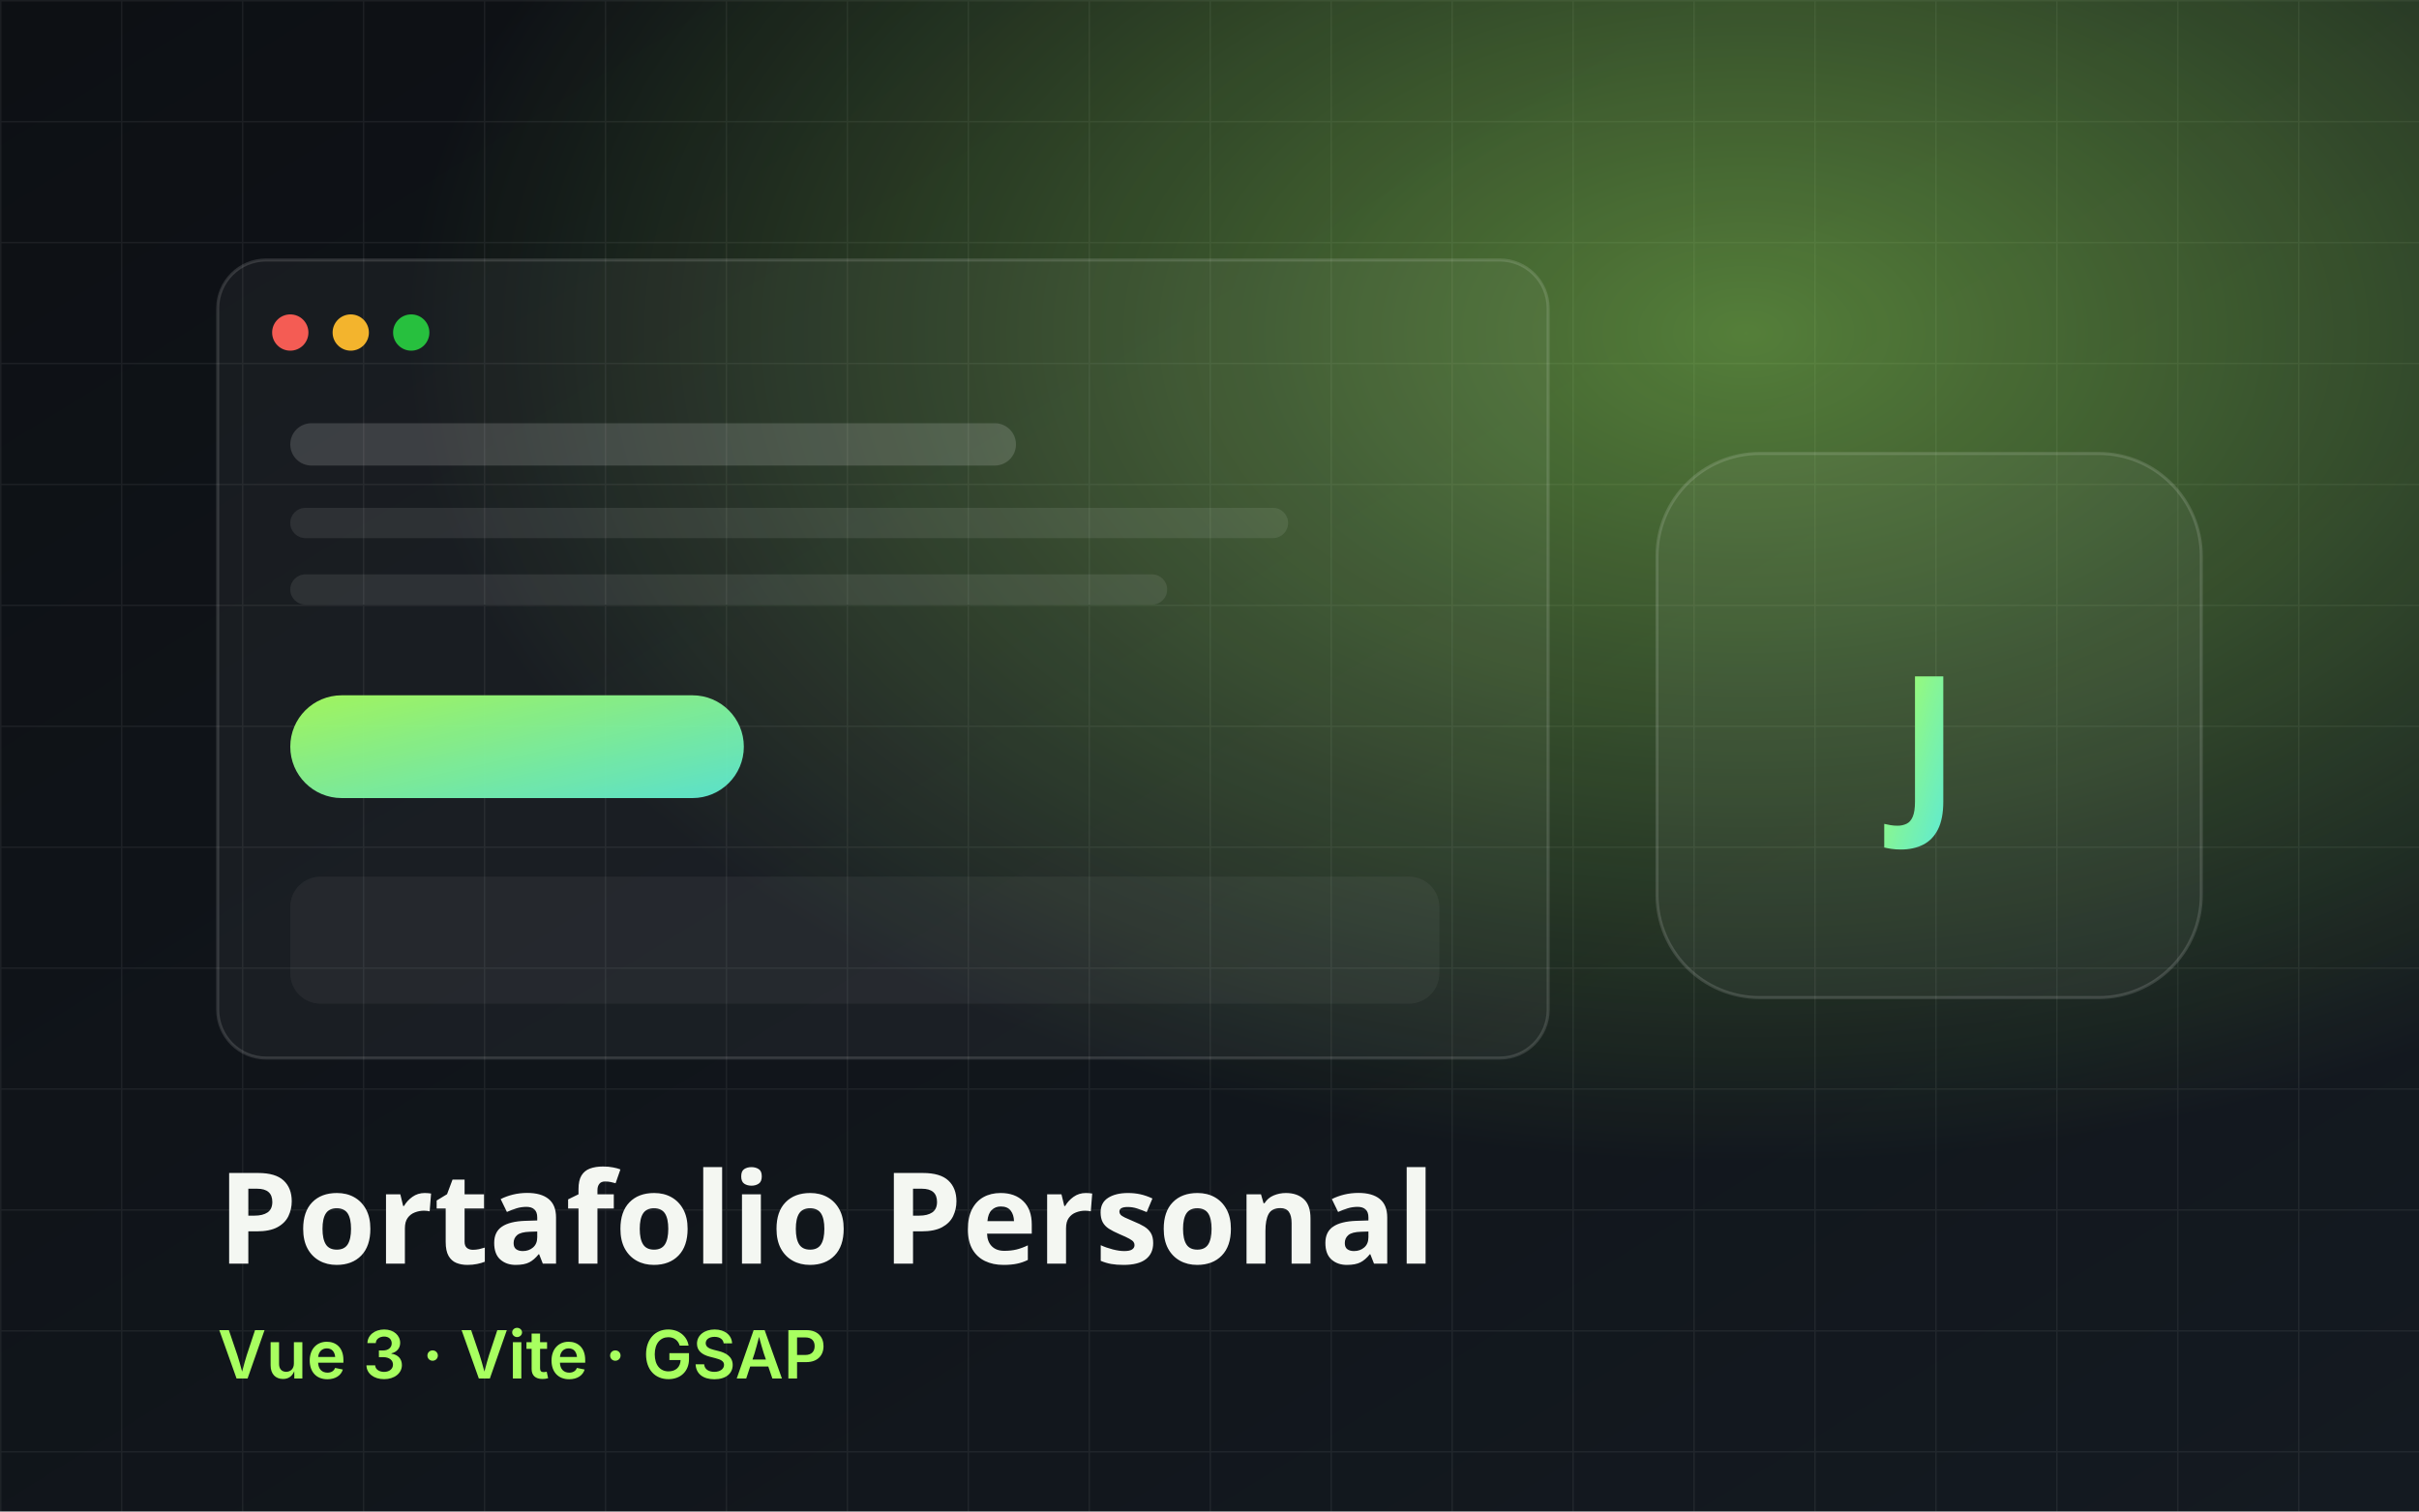
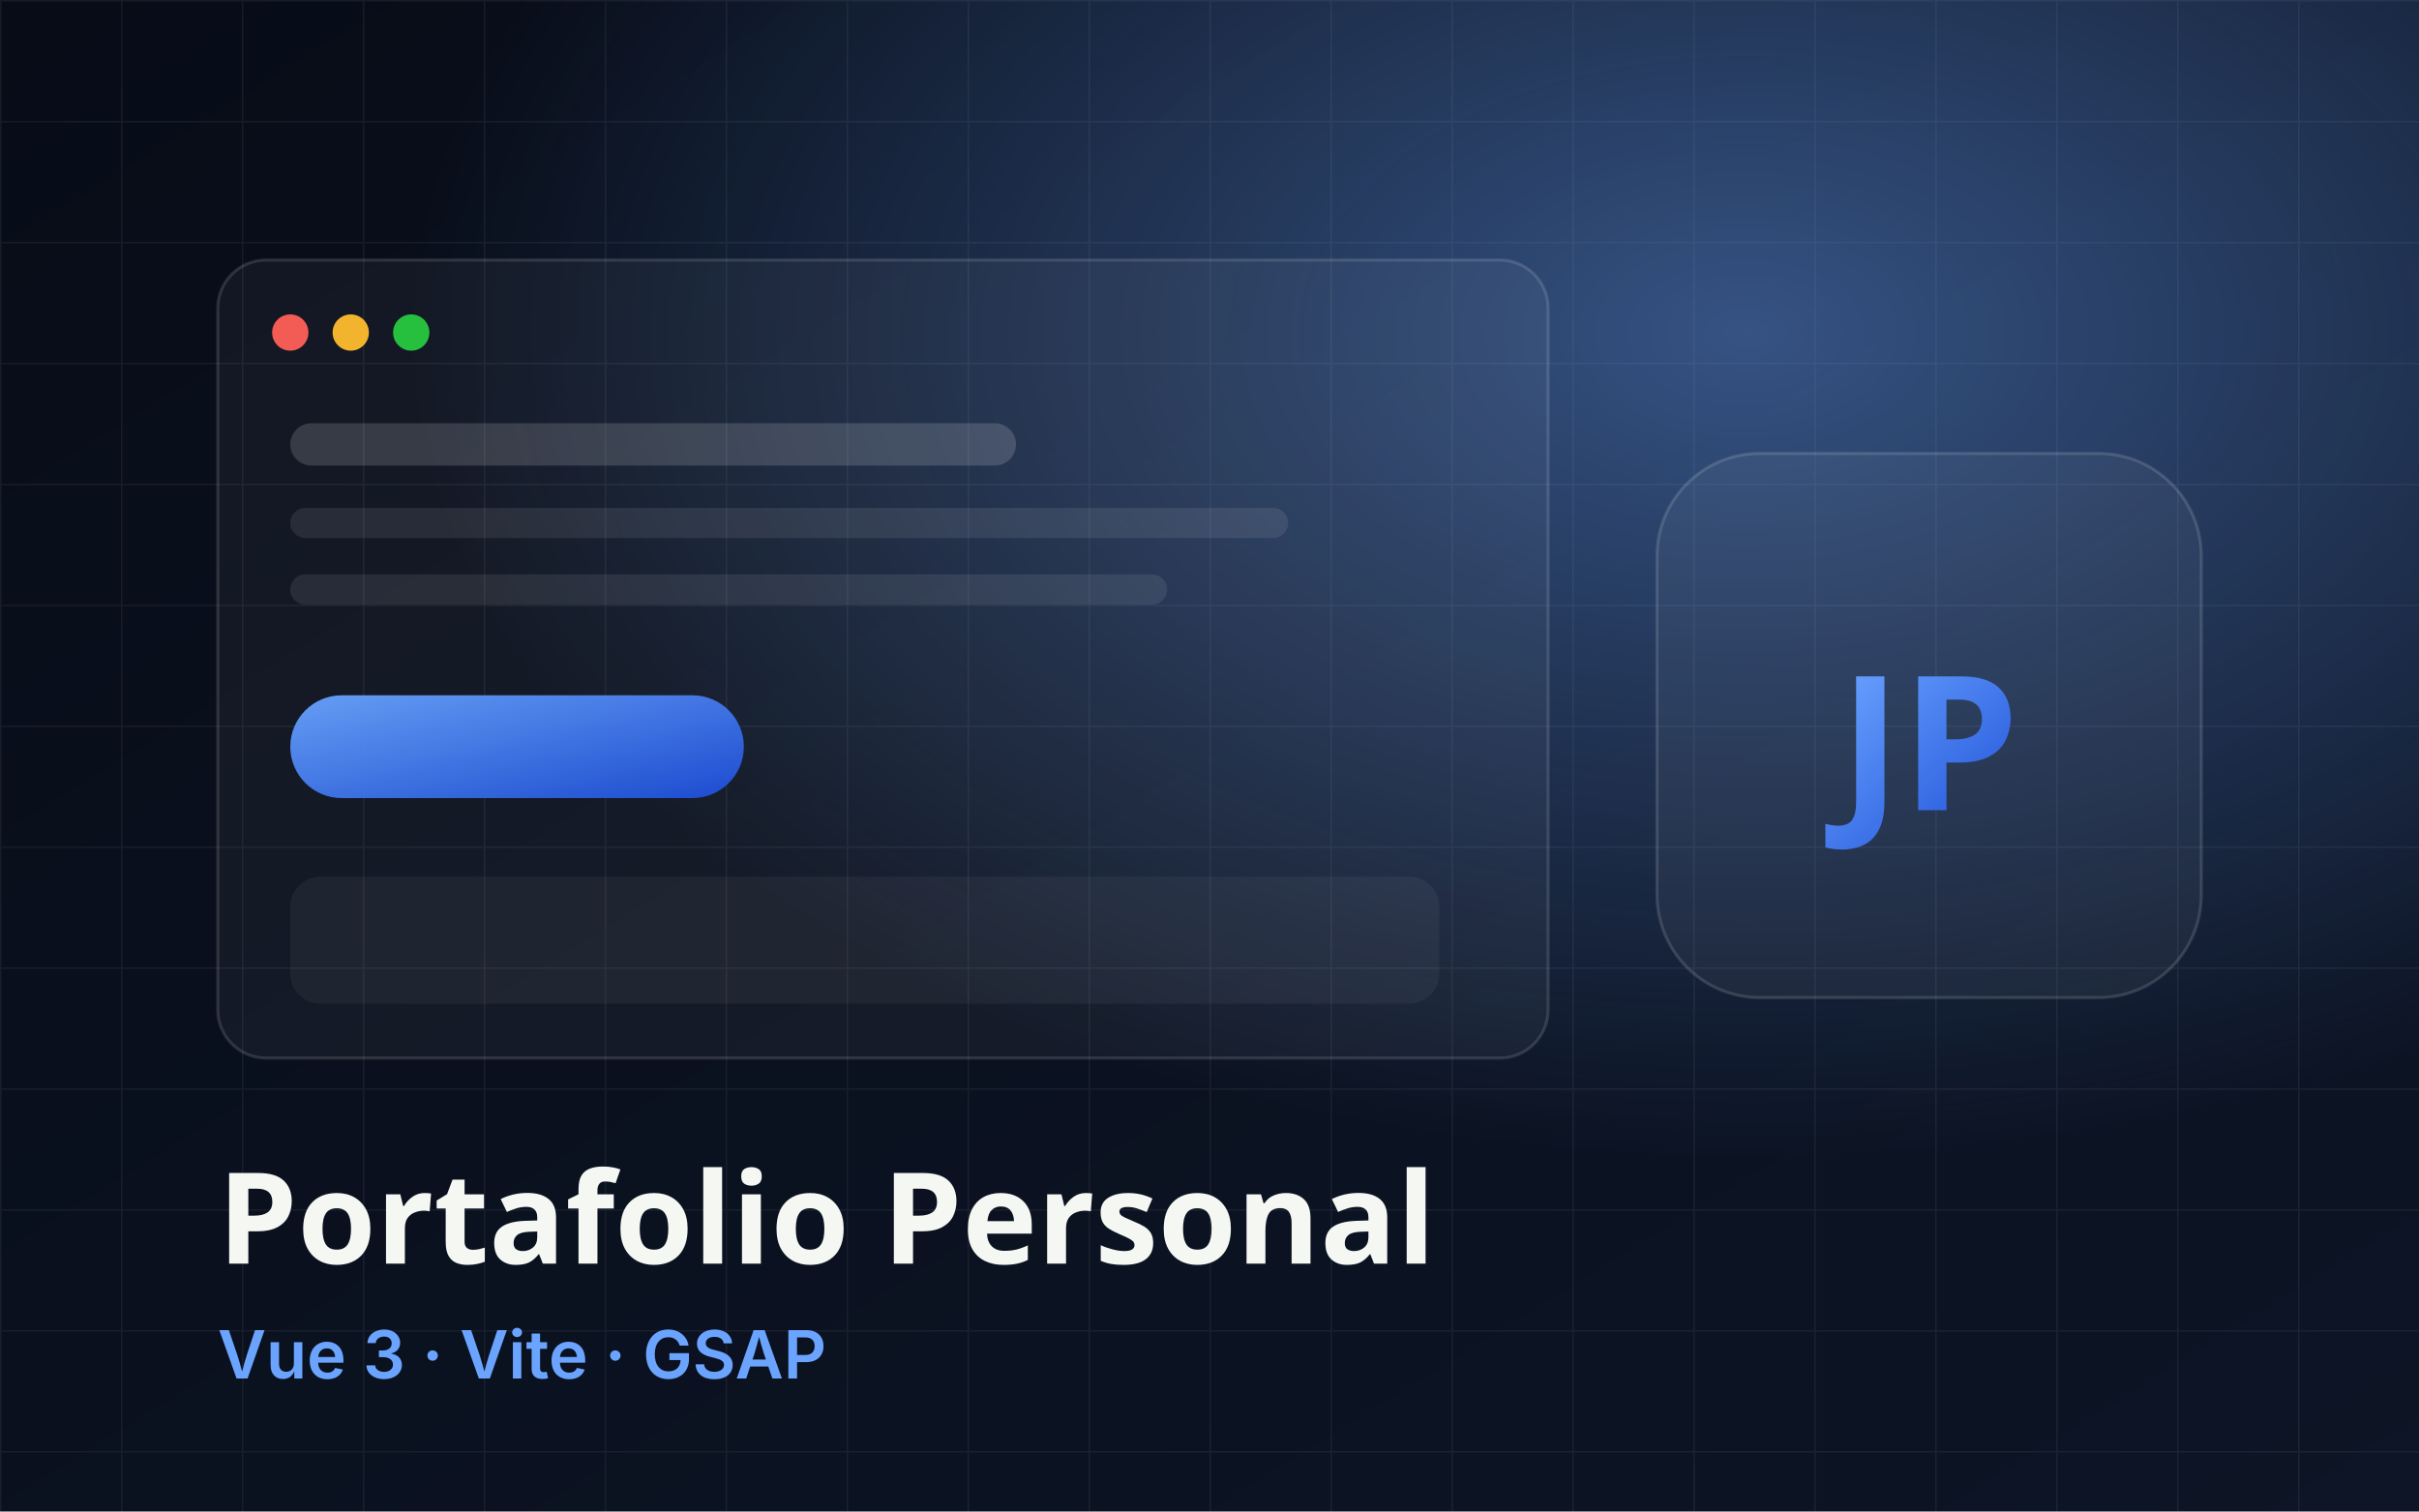
<svg xmlns="http://www.w3.org/2000/svg" width="800" height="500" viewBox="0 0 800 500" role="img" aria-label="Portafolio Personal">
  <defs>
    <linearGradient id="bg" x1="0" y1="0" x2="1" y2="1">
-       <stop offset="0%" stop-color="#0d1014" />
-       <stop offset="100%" stop-color="#141a21" />
+       <stop offset="0%" stop-color="#070c17" />
+       <stop offset="100%" stop-color="#0d1526" />
    </linearGradient>
    <linearGradient id="g1" x1="0" y1="0" x2="1" y2="1">
-       <stop offset="0%" stop-color="#a8ff60" />
-       <stop offset="100%" stop-color="#5eead4" />
+       <stop offset="0%" stop-color="#6aa4ff" />
+       <stop offset="100%" stop-color="#1d4ed8" />
    </linearGradient>
    <pattern id="grid" width="40" height="40" patternUnits="userSpaceOnUse">
      <path d="M40 0H0v40" fill="none" stroke="rgba(255,255,255,.06)" stroke-width="1" />
    </pattern>
    <radialGradient id="glow" cx="72%" cy="22%" r="55%">
-       <stop offset="0%" stop-color="#a8ff60" stop-opacity=".45" />
-       <stop offset="100%" stop-color="#a8ff60" stop-opacity="0" />
+       <stop offset="0%" stop-color="#6aa4ff" stop-opacity=".45" />
+       <stop offset="100%" stop-color="#6aa4ff" stop-opacity="0" />
    </radialGradient>
  </defs>
  <rect width="800" height="500" fill="url(#bg)" />
  <rect width="800" height="500" fill="url(#grid)" />
  <rect width="800" height="500" fill="url(#glow)" />
  <g opacity=".95">
    <rect x="72" y="86" width="440" height="264" rx="16" fill="rgba(255,255,255,.05)" stroke="rgba(255,255,255,.14)" />
    <circle cx="96" cy="110" r="6" fill="#ff5f57" />
    <circle cx="116" cy="110" r="6" fill="#febc2e" />
    <circle cx="136" cy="110" r="6" fill="#28c840" />
    <rect x="96" y="140" width="240" height="14" rx="7" fill="rgba(255,255,255,.16)" />
    <rect x="96" y="168" width="330" height="10" rx="5" fill="rgba(255,255,255,.09)" />
    <rect x="96" y="190" width="290" height="10" rx="5" fill="rgba(255,255,255,.09)" />
    <rect x="96" y="230" width="150" height="34" rx="17" fill="url(#g1)" />
    <rect x="96" y="290" width="380" height="42" rx="10" fill="rgba(255,255,255,.05)" />
  </g>
  <g transform="translate(548 150)">
    <rect width="180" height="180" rx="34" fill="rgba(255,255,255,.05)" stroke="rgba(255,255,255,.14)" />
-     <text x="90" y="118" text-anchor="middle" font-family="Sora, system-ui, sans-serif" font-size="62" font-weight="800" fill="url(#g1)">J</text>
+     <text x="90" y="118" text-anchor="middle" font-family="Sora, system-ui, sans-serif" font-size="62" font-weight="800" fill="url(#g1)">JP</text>
  </g>
  <text x="72" y="418" font-family="Sora, system-ui, sans-serif" font-size="42" font-weight="800" fill="#f4f7f2">Portafolio Personal</text>
-   <text x="72" y="456" font-family="Inter, system-ui, sans-serif" font-size="22" fill="#a8ff60" font-weight="600">Vue 3 · Vite · GSAP</text>
+   <text x="72" y="456" font-family="Inter, system-ui, sans-serif" font-size="22" fill="#6aa4ff" font-weight="600">Vue 3 · Vite · GSAP</text>
</svg>
